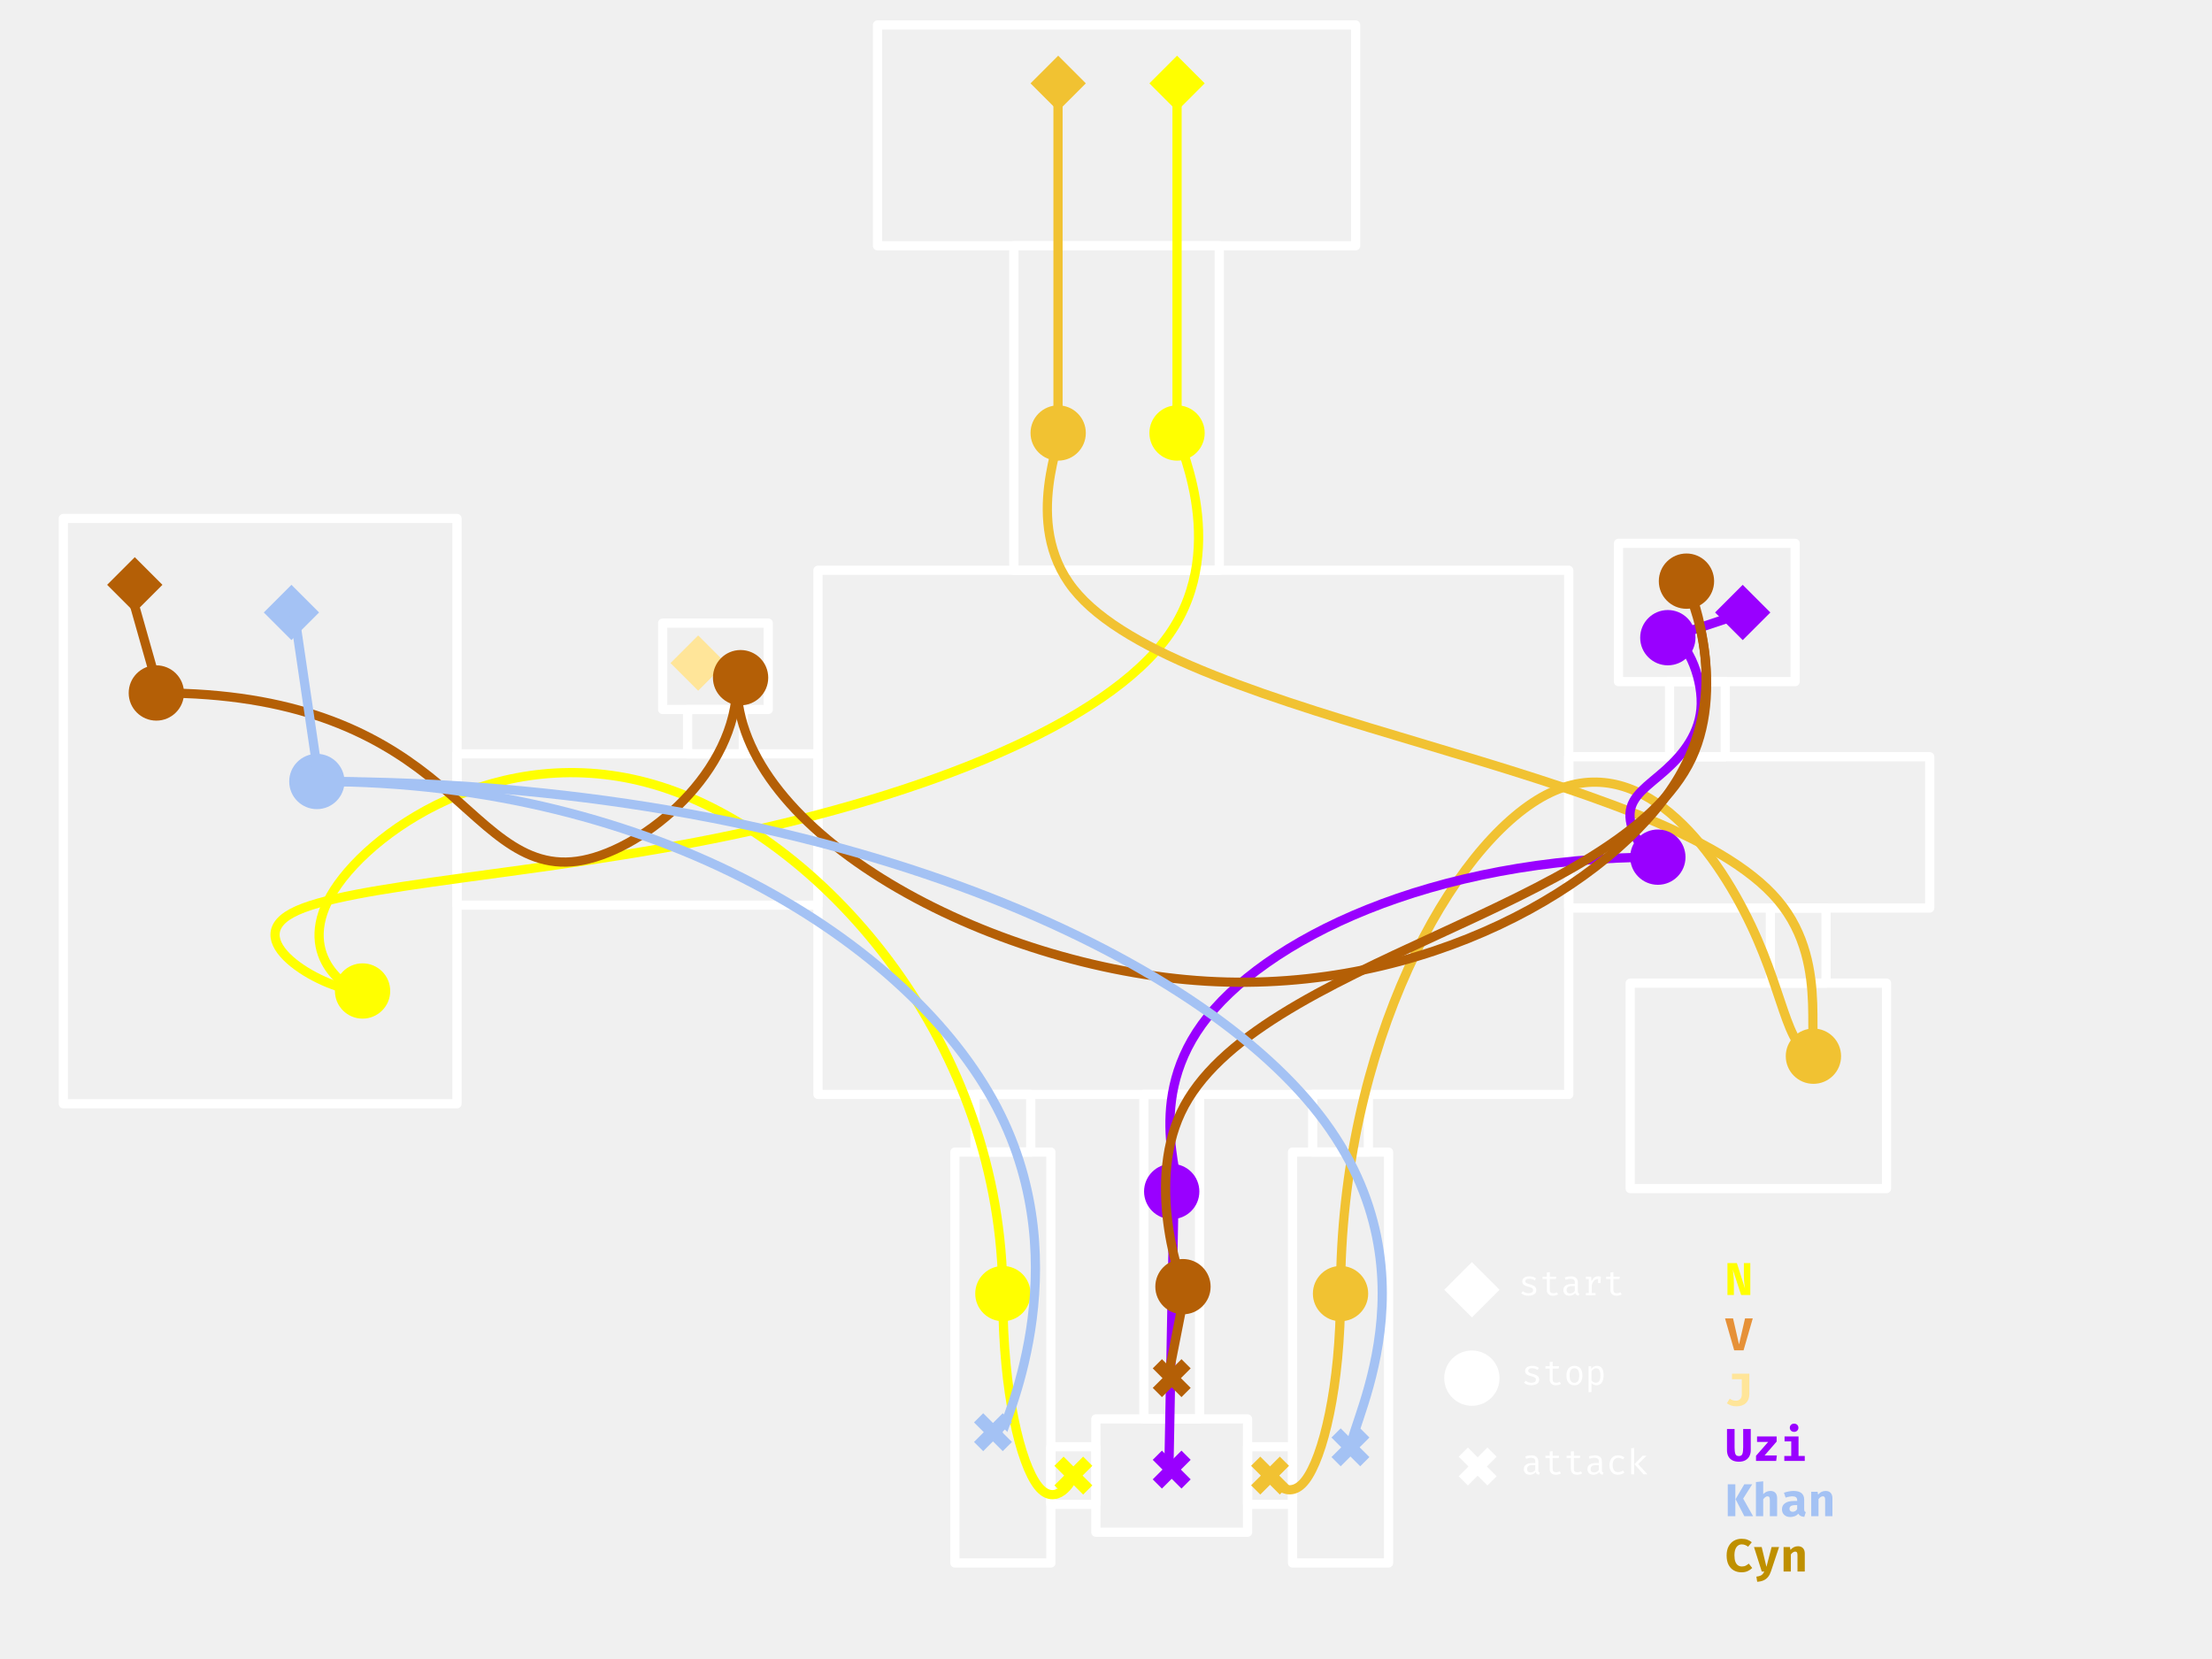
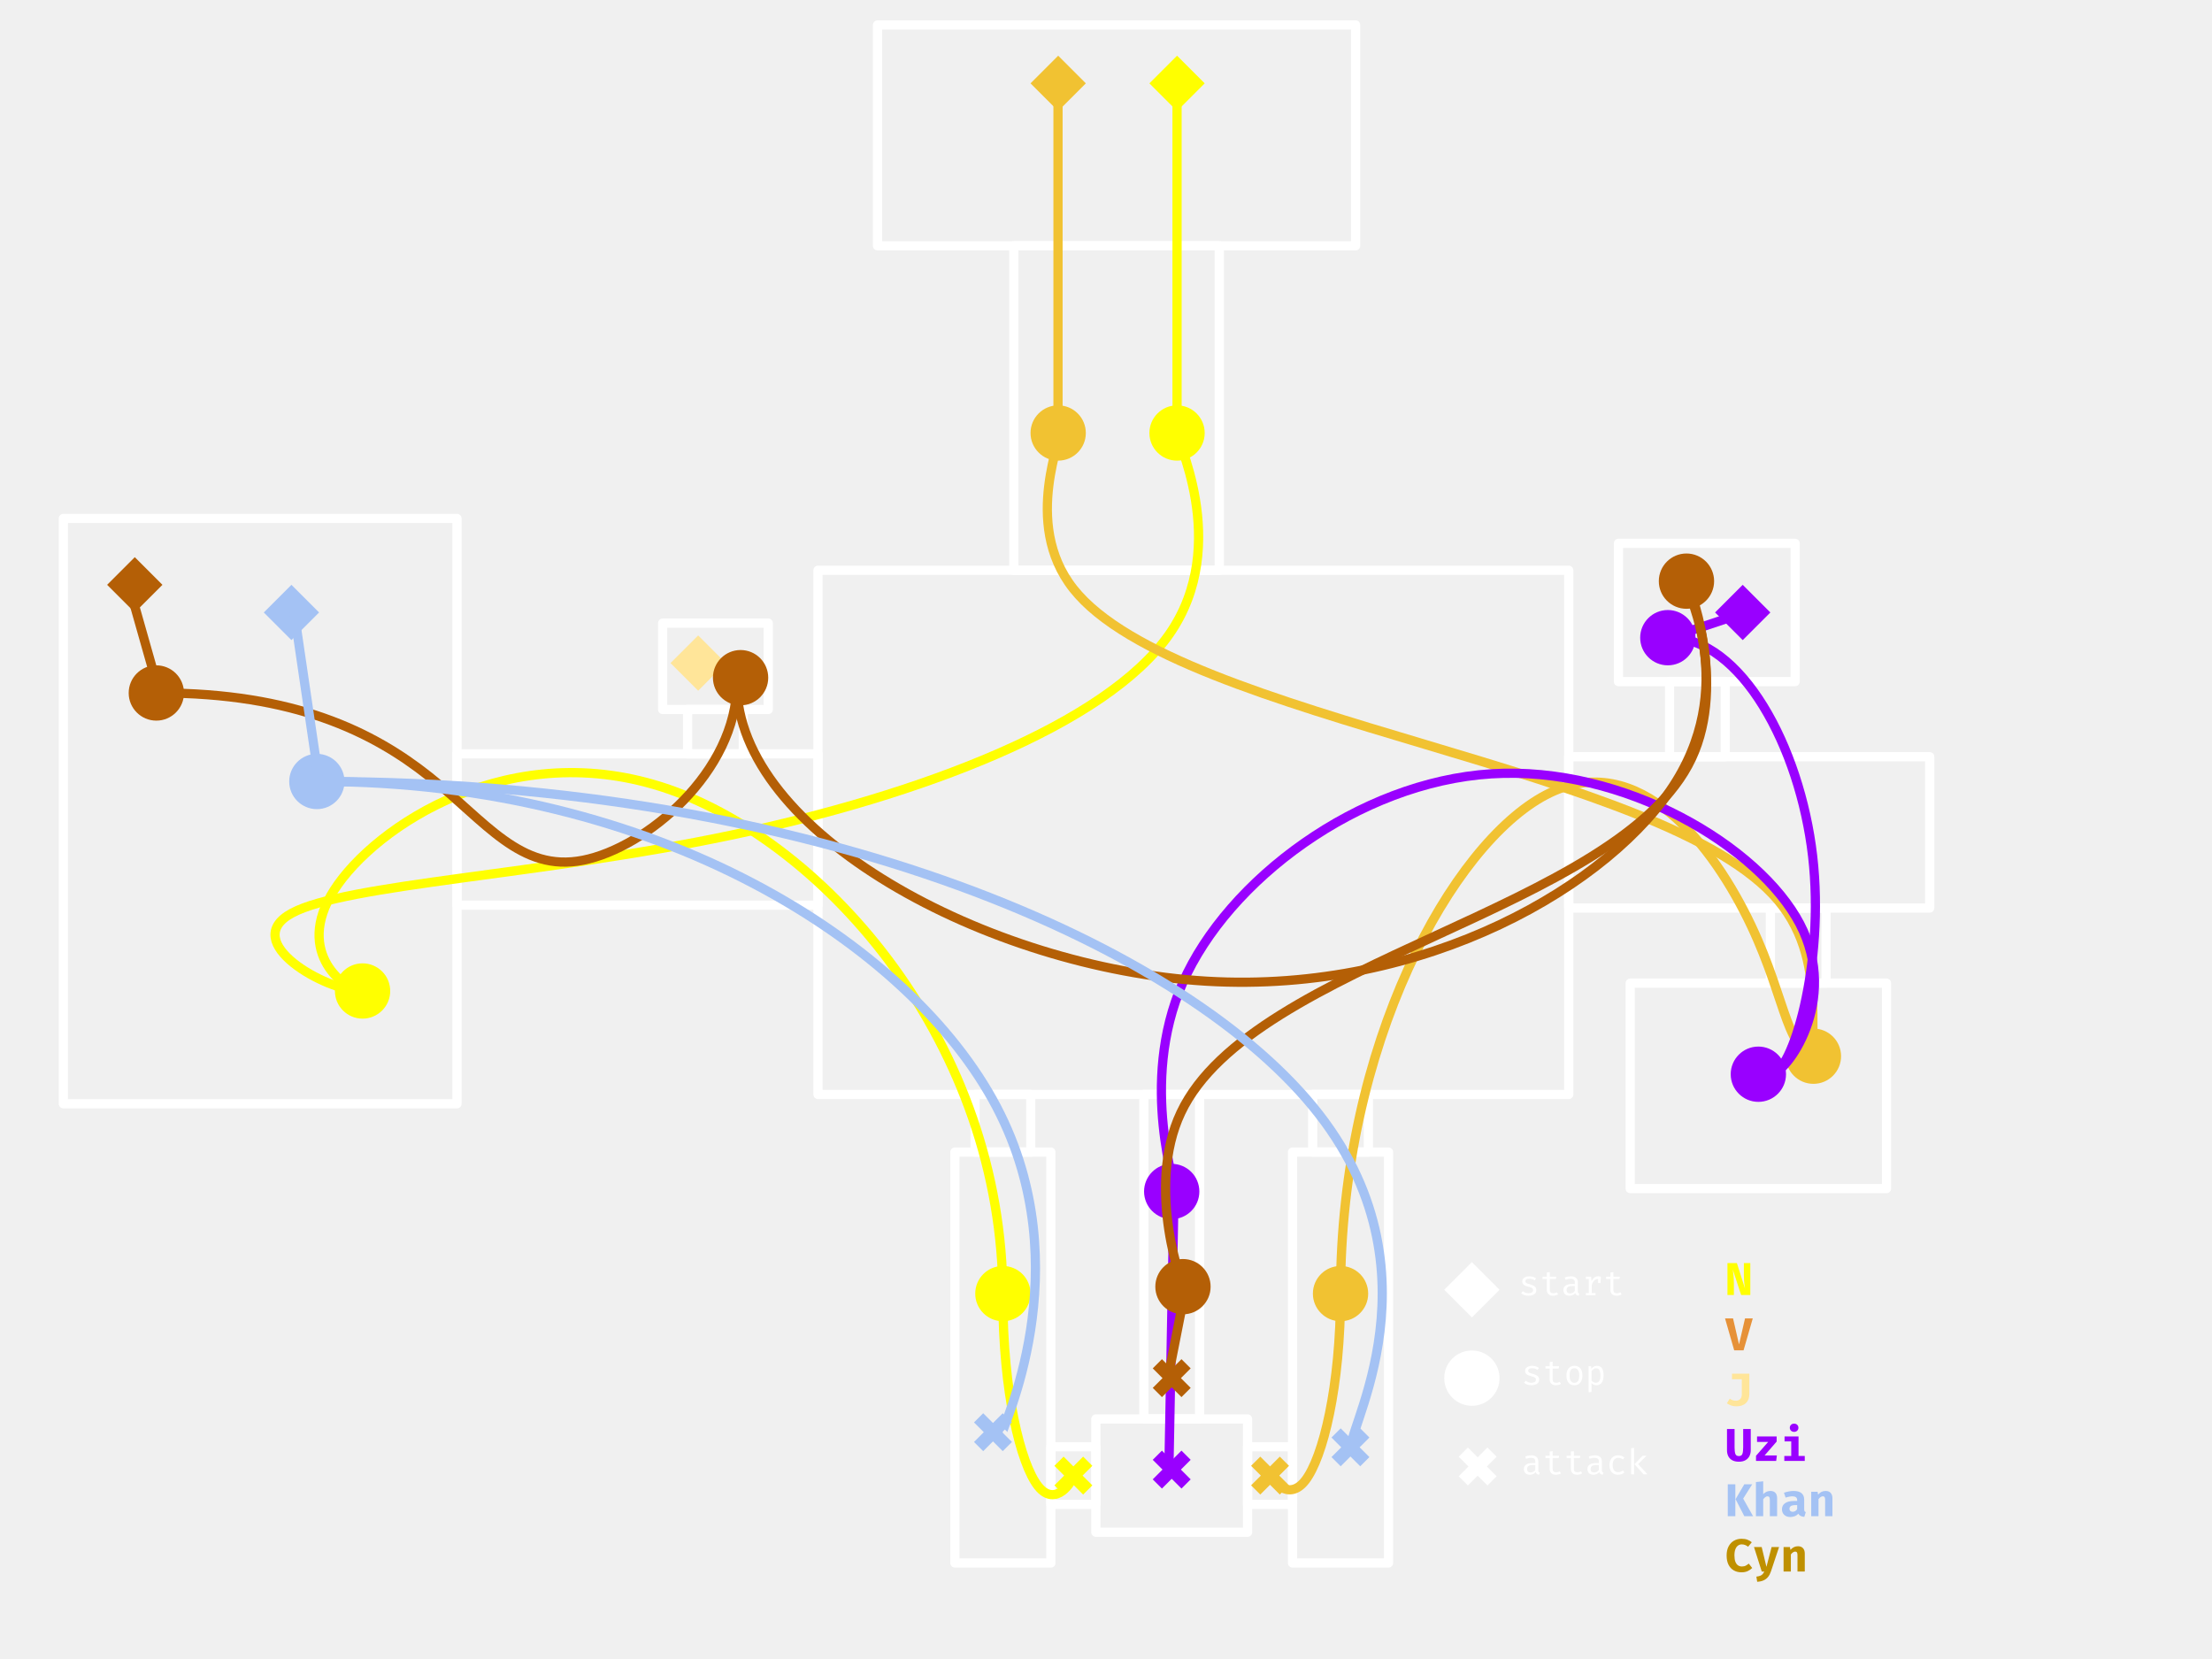
<svg xmlns="http://www.w3.org/2000/svg" version="1.1" viewBox="0.0 0.0 1920.0 1440.0" fill="none" stroke="none" stroke-linecap="square" stroke-miterlimit="10">
  <clipPath id="p.0">
    <path d="m0 0l1920.0 0l0 1440.0l-1920.0 0l0 -1440.0z" clip-rule="nonzero" />
  </clipPath>
  <g clip-path="url(#p.0)">
    <path fill="#000000" fill-opacity="0.0" d="m0 0l1920.0 0l0 1440.0l-1920.0 0z" fill-rule="evenodd" />
    <path fill="#000000" fill-opacity="0.0" d="m761.669 21.664l414.992 0l0 191.685l-414.992 0z" fill-rule="evenodd" />
    <path stroke="#ffffff" stroke-width="8.0" stroke-linejoin="round" stroke-linecap="butt" d="m761.669 21.664l414.992 0l0 191.685l-414.992 0z" fill-rule="evenodd" />
    <path fill="#000000" fill-opacity="0.0" d="m880.0 213.349l178.331 0l0 281.638l-178.331 0z" fill-rule="evenodd" />
    <path stroke="#ffffff" stroke-width="8.0" stroke-linejoin="round" stroke-linecap="butt" d="m880.0 213.349l178.331 0l0 281.638l-178.331 0z" fill-rule="evenodd" />
    <path fill="#000000" fill-opacity="0.0" d="m710.0 494.987l651.654 0l0 454.992l-651.654 0z" fill-rule="evenodd" />
    <path stroke="#ffffff" stroke-width="8.0" stroke-linejoin="round" stroke-linecap="butt" d="m710.0 494.987l651.654 0l0 454.992l-651.654 0z" fill-rule="evenodd" />
    <path fill="#000000" fill-opacity="0.0" d="m1361.654 656.814l313.323 0l0 131.339l-313.323 0z" fill-rule="evenodd" />
    <path stroke="#ffffff" stroke-width="8.0" stroke-linejoin="round" stroke-linecap="butt" d="m1361.654 656.814l313.323 0l0 131.339l-313.323 0z" fill-rule="evenodd" />
    <path fill="#000000" fill-opacity="0.0" d="m1536.667 788.152l48.315 0l0 65.197l-48.315 0z" fill-rule="evenodd" />
    <path stroke="#ffffff" stroke-width="8.0" stroke-linejoin="round" stroke-linecap="butt" d="m1536.667 788.152l48.315 0l0 65.197l-48.315 0z" fill-rule="evenodd" />
    <path fill="#000000" fill-opacity="0.0" d="m1415.0 853.349l222.488 0l0 178.331l-222.488 0z" fill-rule="evenodd" />
    <path stroke="#ffffff" stroke-width="8.0" stroke-linejoin="round" stroke-linecap="butt" d="m1415.0 853.349l222.488 0l0 178.331l-222.488 0z" fill-rule="evenodd" />
    <path fill="#000000" fill-opacity="0.0" d="m1449.171 591.617l48.315 0l0 65.197l-48.315 0z" fill-rule="evenodd" />
    <path stroke="#ffffff" stroke-width="8.0" stroke-linejoin="round" stroke-linecap="butt" d="m1449.171 591.617l48.315 0l0 65.197l-48.315 0z" fill-rule="evenodd" />
    <path fill="#000000" fill-opacity="0.0" d="m1404.832 471.617l153.323 0l0 120l-153.323 0z" fill-rule="evenodd" />
    <path stroke="#ffffff" stroke-width="8.0" stroke-linejoin="round" stroke-linecap="butt" d="m1404.832 471.617l153.323 0l0 120l-153.323 0z" fill-rule="evenodd" />
    <path fill="#000000" fill-opacity="0.0" d="m396.677 654.331l313.323 0l0 131.339l-313.323 0z" fill-rule="evenodd" />
    <path stroke="#ffffff" stroke-width="8.0" stroke-linejoin="round" stroke-linecap="butt" d="m396.677 654.331l313.323 0l0 131.339l-313.323 0z" fill-rule="evenodd" />
    <path fill="#000000" fill-opacity="0.0" d="m596.837 615.842l48.315 0l0 38.488l-48.315 0z" fill-rule="evenodd" />
    <path stroke="#ffffff" stroke-width="8.0" stroke-linejoin="round" stroke-linecap="butt" d="m596.837 615.842l48.315 0l0 38.488l-48.315 0z" fill-rule="evenodd" />
    <path fill="#000000" fill-opacity="0.0" d="m575.168 540.85l91.654 0l0 74.992l-91.654 0z" fill-rule="evenodd" />
    <path stroke="#ffffff" stroke-width="8.0" stroke-linejoin="round" stroke-linecap="butt" d="m575.168 540.85l91.654 0l0 74.992l-91.654 0z" fill-rule="evenodd" />
    <path fill="#000000" fill-opacity="0.0" d="m55.0 450.0l341.669 0l0 508.063l-341.669 0z" fill-rule="evenodd" />
    <path stroke="#ffffff" stroke-width="8.0" stroke-linejoin="round" stroke-linecap="butt" d="m55.0 450.0l341.669 0l0 508.063l-341.669 0z" fill-rule="evenodd" />
    <path fill="#000000" fill-opacity="0.0" d="m828.84 999.995l83.307 0l0 356.661l-83.307 0z" fill-rule="evenodd" />
    <path stroke="#ffffff" stroke-width="8.0" stroke-linejoin="round" stroke-linecap="butt" d="m828.84 999.995l83.307 0l0 356.661l-83.307 0z" fill-rule="evenodd" />
    <path fill="#000000" fill-opacity="0.0" d="m846.336 949.979l48.315 0l0 50.016l-48.315 0z" fill-rule="evenodd" />
    <path stroke="#ffffff" stroke-width="8.0" stroke-linejoin="round" stroke-linecap="butt" d="m846.336 949.979l48.315 0l0 50.016l-48.315 0z" fill-rule="evenodd" />
    <path fill="#000000" fill-opacity="0.0" d="m1121.921 999.995l83.307 0l0 356.661l-83.307 0z" fill-rule="evenodd" />
    <path stroke="#ffffff" stroke-width="8.0" stroke-linejoin="round" stroke-linecap="butt" d="m1121.921 999.995l83.307 0l0 356.661l-83.307 0z" fill-rule="evenodd" />
    <path fill="#000000" fill-opacity="0.0" d="m1139.416 949.979l48.315 0l0 50.016l-48.315 0z" fill-rule="evenodd" />
    <path stroke="#ffffff" stroke-width="8.0" stroke-linejoin="round" stroke-linecap="butt" d="m1139.416 949.979l48.315 0l0 50.016l-48.315 0z" fill-rule="evenodd" />
    <path fill="#000000" fill-opacity="0.0" d="m951.207 1231.617l131.654 0l0 98.362l-131.654 0z" fill-rule="evenodd" />
    <path stroke="#ffffff" stroke-width="8.0" stroke-linejoin="round" stroke-linecap="butt" d="m951.207 1231.617l131.654 0l0 98.362l-131.654 0z" fill-rule="evenodd" />
    <path fill="#000000" fill-opacity="0.0" d="m912.147 1255.79l39.055 0l0 50.016l-39.055 0z" fill-rule="evenodd" />
    <path stroke="#ffffff" stroke-width="8.0" stroke-linejoin="round" stroke-linecap="butt" d="m912.147 1255.79l39.055 0l0 50.016l-39.055 0z" fill-rule="evenodd" />
    <path fill="#000000" fill-opacity="0.0" d="m1082.866 1255.79l39.055 0l0 50.016l-39.055 0z" fill-rule="evenodd" />
    <path stroke="#ffffff" stroke-width="8.0" stroke-linejoin="round" stroke-linecap="butt" d="m1082.866 1255.79l39.055 0l0 50.016l-39.055 0z" fill-rule="evenodd" />
    <path fill="#000000" fill-opacity="0.0" d="m992.877 949.979l48.315 0l0 281.638l-48.315 0z" fill-rule="evenodd" />
    <path stroke="#ffffff" stroke-width="8.0" stroke-linejoin="round" stroke-linecap="butt" d="m992.877 949.979l48.315 0l0 281.638l-48.315 0z" fill-rule="evenodd" />
    <path fill="#ffff00" d="m997.667 72.344l24.0 -24.0l24 24.0l-24 24.0z" fill-rule="evenodd" />
    <path fill="#ffff00" d="m997.667 375.835c0 -13.255 10.745 -24.0 24.0 -24.0c6.365 0 12.47 2.529 16.971 7.029c4.501 4.501 7.029 10.605 7.029 16.971c0 13.255 -10.745 24.0 -24 24.0c-13.255 0 -24.0 -10.745 -24.0 -24.0z" fill-rule="evenodd" />
    <path fill="#ffff00" d="m290.701 860.168c0 -13.255 10.745 -24.0 24.0 -24.0c6.365 0 12.47 2.529 16.971 7.029c4.501 4.501 7.029 10.605 7.029 16.971c0 13.255 -10.745 24.0 -24.0 24.0c-13.255 0 -24.0 -10.745 -24.0 -24.0z" fill-rule="evenodd" />
    <path fill="#ffff00" d="m846.493 1122.835c0 -13.255 10.745 -24.0 24.0 -24.0c6.365 0 12.47 2.529 16.971 7.03c4.501 4.501 7.029 10.605 7.029 16.97c0 13.255 -10.745 24.0 -24.0 24.0c-13.255 0 -24.0 -10.745 -24.0 -24.0z" fill-rule="evenodd" />
    <path fill="#ffff00" d="m915.212 1272.318l7.983 -7.983l8.48 8.48l8.48 -8.48l7.983 7.983l-8.48 8.48l8.48 8.48l-7.983 7.983l-8.48 -8.48l-8.48 8.48l-7.983 -7.983l8.48 -8.48z" fill-rule="evenodd" />
    <path fill="#000000" fill-opacity="0.0" d="m1021.667 72.344l0 303.496" fill-rule="evenodd" />
    <path stroke="#ffff00" stroke-width="8.0" stroke-linejoin="round" stroke-linecap="butt" d="m1021.667 72.344l0 303.496" fill-rule="evenodd" />
    <path fill="#000000" fill-opacity="0.0" d="m1021.667 72.344l32.598 -32.598l0 16.299l50.709 0l0 32.598l-50.709 0l0 16.299z" fill-rule="evenodd" />
    <path fill="#000000" fill-opacity="0.0" d="m1021.667 375.835l-32.598 32.598l0 -16.299l-50.709 0l0 -32.598l50.709 0l0 -16.299z" fill-rule="evenodd" />
    <path fill="#000000" fill-opacity="0.0" d="m313.37 860.168l32.598 -32.598l0 16.299l50.709 0l0 32.598l-50.709 0l0 16.299z" fill-rule="evenodd" />
    <path fill="#000000" fill-opacity="0.0" d="m1021.667 375.835c-3.333 0 48.096 95.94 -6.665 174.583c-54.761 78.642 -215.713 139.987 -380.833 174.583c-165.121 34.596 -334.411 42.444 -380.833 67.591c-46.422 25.146 30.024 67.591 60.048 67.591" fill-rule="evenodd" />
    <path stroke="#ffff00" stroke-width="8.0" stroke-linejoin="round" stroke-linecap="butt" d="m1021.667 375.835c-3.333 0 48.096 95.94 -6.665 174.583c-54.761 78.642 -215.713 139.987 -380.833 174.583c-165.121 34.596 -334.411 42.444 -380.833 67.591c-46.422 25.146 30.024 67.591 60.048 67.591" fill-rule="evenodd" />
    <path fill="#000000" fill-opacity="0.0" d="m870.493 1125.916l32.598 32.598l-16.299 0l0 50.709l-32.598 0l0 -50.709l-16.299 0z" fill-rule="evenodd" />
    <path fill="#000000" fill-opacity="0.0" d="m313.37 860.168c-11.686 0 -58.956 -32.014 -23.372 -87.584c35.584 -55.57 154.022 -134.697 290.253 -87.584c136.23 47.113 290.253 220.466 290.253 440.931" fill-rule="evenodd" />
    <path stroke="#ffff00" stroke-width="8.0" stroke-linejoin="round" stroke-linecap="butt" d="m313.37 860.168c-11.686 0 -58.956 -32.014 -23.372 -87.584c35.584 -55.57 154.022 -134.697 290.253 -87.584c136.23 47.113 290.253 220.466 290.253 440.931" fill-rule="evenodd" />
    <path fill="#000000" fill-opacity="0.0" d="m931.675 1280.249l32.598 32.598l-16.299 0l0 50.709l-32.598 0l0 -50.709l-16.299 0z" fill-rule="evenodd" />
    <path fill="#000000" fill-opacity="0.0" d="m870.493 1125.916c0 82.042 15.299 144.793 30.598 164.084c15.299 19.291 30.598 -4.877 30.598 -9.754" fill-rule="evenodd" />
    <path stroke="#ffff00" stroke-width="8.0" stroke-linejoin="round" stroke-linecap="butt" d="m870.493 1125.916c0 82.042 15.299 144.793 30.598 164.084c15.299 19.291 30.598 -4.877 30.598 -9.754" fill-rule="evenodd" />
    <path fill="#f1c232" d="m894.493 72.344l24.0 -24.0l24.0 24.0l-24.0 24.0z" fill-rule="evenodd" />
    <path fill="#f1c232" d="m894.493 375.835c0 -13.255 10.745 -24.0 24.0 -24.0c6.365 0 12.47 2.529 16.971 7.029c4.501 4.501 7.029 10.605 7.029 16.971c0 13.255 -10.745 24.0 -24.0 24.0c-13.255 0 -24.0 -10.745 -24.0 -24.0z" fill-rule="evenodd" />
    <path fill="#f1c232" d="m1550.034 916.766c0 -13.255 10.745 -24.0 24.0 -24.0c6.365 0 12.47 2.529 16.97 7.029c4.501 4.501 7.03 10.605 7.03 16.971c0 13.255 -10.745 24.0 -24.0 24.0c-13.255 0 -24.0 -10.745 -24.0 -24.0z" fill-rule="evenodd" />
    <path fill="#f1c232" d="m1139.575 1122.835c0 -13.255 10.745 -24.0 24.0 -24.0c6.365 0 12.47 2.529 16.971 7.03c4.501 4.501 7.029 10.605 7.029 16.97c0 13.255 -10.745 24.0 -24.0 24.0c-13.255 0 -24.0 -10.745 -24.0 -24.0z" fill-rule="evenodd" />
    <path fill="#f1c232" d="m1085.931 1272.318l7.983 -7.983l8.48 8.48l8.48 -8.48l7.983 7.983l-8.48 8.48l8.48 8.48l-7.983 7.983l-8.48 -8.48l-8.48 8.48l-7.983 -7.983l8.48 -8.48z" fill-rule="evenodd" />
    <path fill="#000000" fill-opacity="0.0" d="m918.346 72.344l32.598 -32.598l0 16.299l50.709 0l0 32.598l-50.709 0l0 16.299z" fill-rule="evenodd" />
    <path fill="#000000" fill-opacity="0.0" d="m918.346 375.835l32.598 -32.598l0 16.299l50.709 0l0 32.598l-50.709 0l0 16.299z" fill-rule="evenodd" />
    <path fill="#000000" fill-opacity="0.0" d="m918.346 72.344l0 303.496" fill-rule="evenodd" />
    <path stroke="#f1c232" stroke-width="8.0" stroke-linejoin="round" stroke-linecap="butt" d="m918.346 72.344l0 303.496" fill-rule="evenodd" />
    <path fill="#000000" fill-opacity="0.0" d="m1580.793 916.766l-32.598 32.598l0 -16.299l-50.709 0l0 -32.598l50.709 0l0 -16.299z" fill-rule="evenodd" />
    <path fill="#000000" fill-opacity="0.0" d="m918.346 375.835c6.661 0 -32.487 77.276 13.322 135.234c45.809 57.957 176.576 96.595 305.833 135.234c129.257 38.639 257.005 77.279 305.833 135.239c48.828 57.96 18.734 135.239 37.469 135.239" fill-rule="evenodd" />
    <path stroke="#f1c232" stroke-width="8.0" stroke-linejoin="round" stroke-linecap="butt" d="m918.346 375.835c6.661 0 -32.487 77.276 13.322 135.234c45.809 57.957 176.576 96.595 305.833 135.234c129.257 38.639 257.005 77.279 305.833 135.239c48.828 57.96 18.734 135.239 37.469 135.239" fill-rule="evenodd" />
    <path fill="#000000" fill-opacity="0.0" d="m1580.793 916.766c-30.397 0 -28.926 -46.059 -60.794 -113.384c-31.868 -67.325 -97.076 -155.916 -178.217 -113.384c-81.141 42.532 -178.217 216.187 -178.217 432.374" fill-rule="evenodd" />
    <path stroke="#f1c232" stroke-width="8.0" stroke-linejoin="round" stroke-linecap="butt" d="m1580.793 916.766c-30.397 0 -28.926 -46.059 -60.794 -113.384c-31.868 -67.325 -97.076 -155.916 -178.217 -113.384c-81.141 42.532 -178.217 216.187 -178.217 432.374" fill-rule="evenodd" />
    <path fill="#000000" fill-opacity="0.0" d="m1163.575 1122.382l32.598 32.599l-16.299 0l0 50.709l-32.598 0l0 -50.709l-16.299 0z" fill-rule="evenodd" />
    <path fill="#000000" fill-opacity="0.0" d="m1102.394 1280.249l32.598 32.598l-16.299 0l0 50.709l-32.598 0l0 -50.709l-16.299 0z" fill-rule="evenodd" />
    <path fill="#000000" fill-opacity="0.0" d="m1102.394 1280.249c0 2.375 15.299 24.482 30.598 4.75c15.299 -19.732 30.599 -81.304 30.599 -162.608" fill-rule="evenodd" />
    <path stroke="#f1c232" stroke-width="8.0" stroke-linejoin="round" stroke-linecap="butt" d="m1102.394 1280.249c0 2.375 15.299 24.482 30.598 4.75c15.299 -19.732 30.599 -81.304 30.599 -162.608" fill-rule="evenodd" />
    <path fill="#9900ff" d="m1488.667 531.617l24.0 -24l24.0 24l-24.0 24.0z" fill-rule="evenodd" />
    <path fill="#9900ff" d="m1423.667 553.501c0 -13.255 10.745 -24.0 24.0 -24.0c6.365 0 12.47 2.529 16.971 7.029c4.501 4.501 7.029 10.605 7.029 16.971c0 13.255 -10.745 24.0 -24.0 24.0c-13.255 0 -24.0 -10.745 -24.0 -24.0z" fill-rule="evenodd" />
-     <path fill="#9900ff" d="m1415.0 744.0c0 -13.255 10.745 -24.0 24.0 -24.0c6.365 0 12.47 2.529 16.971 7.029c4.501 4.501 7.029 10.605 7.029 16.971c0 13.255 -10.745 24.0 -24.0 24.0c-13.255 0 -24.0 -10.745 -24.0 -24.0z" fill-rule="evenodd" />
+     <path fill="#9900ff" d="m1502.244 932.409c0 -13.255 10.745 -24.0 24.0 -24.0c6.365 0 12.47 2.529 16.97 7.029c4.501 4.501 7.03 10.605 7.03 16.971c0 13.255 -10.745 24.0 -24.0 24.0c-13.255 0 -24.0 -10.745 -24.0 -24.0z" fill-rule="evenodd" />
    <path fill="#9900ff" d="m993.034 1034.198c0 -13.255 10.745 -24 24.0 -24c6.365 0 12.47 2.529 16.971 7.029c4.501 4.501 7.03 10.605 7.03 16.971c0 13.255 -10.745 24.0 -24 24.0c-13.255 0 -24.0 -10.745 -24.0 -24.0z" fill-rule="evenodd" />
    <path fill="#9900ff" d="m1000.571 1267.116l7.983 -7.983l8.48 8.48l8.48 -8.48l7.983 7.983l-8.48 8.48l8.48 8.48l-7.983 7.983l-8.48 -8.48l-8.48 8.48l-7.983 -7.983l8.48 -8.48z" fill-rule="evenodd" />
    <path fill="#000000" fill-opacity="0.0" d="m1514.727 531.615l32.598 -32.598l0 16.299l50.709 0l0 32.598l-50.709 0l0 16.299z" fill-rule="evenodd" />
    <path fill="#000000" fill-opacity="0.0" d="m1449.171 553.5l-32.599 32.598l0 -16.299l-50.709 0l0 -32.598l50.709 0l0 -16.299z" fill-rule="evenodd" />
-     <path fill="#000000" fill-opacity="0.0" d="m1439.84 743.999l32.599 -32.598l0 16.299l50.709 0l0 32.598l-50.709 0l0 16.299z" fill-rule="evenodd" />
+     <path fill="#000000" fill-opacity="0.0" d="m1537.321 932.408l-32.598 32.598l0 -16.299l-50.709 0l0 -32.598l50.709 0l0 -16.299z" fill-rule="evenodd" />
    <path fill="#000000" fill-opacity="0.0" d="m1019.087 1034.198l32.598 -32.598l0 16.299l50.709 0l0 32.598l-50.709 0l0 16.299z" fill-rule="evenodd" />
    <path fill="#000000" fill-opacity="0.0" d="m1014.57 1275.594l32.598 -32.598l0 16.299l50.709 0l0 32.598l-50.709 0l0 16.299z" fill-rule="evenodd" />
    <path fill="#000000" fill-opacity="0.0" d="m1514.727 531.615l-65.543 21.89" fill-rule="evenodd" />
    <path stroke="#9900ff" stroke-width="8.0" stroke-linejoin="round" stroke-linecap="butt" d="m1514.727 531.615l-65.543 21.89" fill-rule="evenodd" />
-     <path fill="#000000" fill-opacity="0.0" d="m1449.171 553.5c13.748 0 28.006 32.11 27.496 57.417c-0.51 25.307 -15.79 43.811 -30.913 57.417c-15.124 13.606 -30.092 22.315 -30.913 37.827c-0.822 15.512 12.504 37.827 25.008 37.827" fill-rule="evenodd" />
-     <path stroke="#9900ff" stroke-width="8.0" stroke-linejoin="round" stroke-linecap="butt" d="m1449.171 553.5c13.748 0 28.006 32.11 27.496 57.417c-0.51 25.307 -15.79 43.811 -30.913 57.417c-15.124 13.606 -30.092 22.315 -30.913 37.827c-0.822 15.512 12.504 37.827 25.008 37.827" fill-rule="evenodd" />
-     <path fill="#000000" fill-opacity="0.0" d="m1439.84 743.999c-198.254 0 -343.913 72.551 -396.508 145.102c-52.594 72.551 -12.124 145.102 -24.248 145.102" fill-rule="evenodd" />
-     <path stroke="#9900ff" stroke-width="8.0" stroke-linejoin="round" stroke-linecap="butt" d="m1439.84 743.999c-198.254 0 -343.913 72.551 -396.508 145.102c-52.594 72.551 -12.124 145.102 -24.248 145.102" fill-rule="evenodd" />
+     <path fill="#000000" fill-opacity="0.0" d="m1449.171 553.5c62.081 0 113.143 94.724 124.163 189.449c11.02 94.724 -18.003 189.449 -36.005 189.449" fill-rule="evenodd" />
+     <path stroke="#9900ff" stroke-width="8.0" stroke-linejoin="round" stroke-linecap="butt" d="m1449.171 553.5c62.081 0 113.143 94.724 124.163 189.449c11.02 94.724 -18.003 189.449 -36.005 189.449" fill-rule="evenodd" />
+     <path fill="#000000" fill-opacity="0.0" d="m1537.321 932.408c12.5 0 59.98 -63.368 25 -130.371c-34.981 -67.003 -152.422 -137.642 -267.827 -130.371c-115.405 7.271 -228.774 92.452 -267.827 181.268c-39.053 88.816 -3.791 181.268 -7.582 181.268" fill-rule="evenodd" />
+     <path stroke="#9900ff" stroke-width="8.0" stroke-linejoin="round" stroke-linecap="butt" d="m1537.321 932.408c12.5 0 59.98 -63.368 25 -130.371c-34.981 -67.003 -152.422 -137.642 -267.827 -130.371c-115.405 7.271 -228.774 92.452 -267.827 181.268c-39.053 88.816 -3.791 181.268 -7.582 181.268" fill-rule="evenodd" />
    <path fill="#000000" fill-opacity="0.0" d="m1019.087 1034.198l-4.504 241.386" fill-rule="evenodd" />
    <path stroke="#9900ff" stroke-width="8.0" stroke-linejoin="round" stroke-linecap="butt" d="m1019.087 1034.198l-4.504 241.386" fill-rule="evenodd" />
    <path fill="#ffe599" d="m581.995 575.543l24.0 -24.0l24.0 24.0l-24.0 24.0z" fill-rule="evenodd" />
    <path fill="#b45f06" d="m92.995 507.617l24.0 -24.0l24.0 24.0l-24.0 24z" fill-rule="evenodd" />
    <path fill="#a4c2f4" d="m228.961 531.617l24.0 -24l24.0 24l-24.0 24.0z" fill-rule="evenodd" />
    <path fill="#b45f06" d="m111.701 601.501c0 -13.255 10.745 -24.0 24.0 -24.0c6.365 0 12.47 2.529 16.971 7.029c4.501 4.501 7.029 10.605 7.029 16.971c0 13.255 -10.745 24.0 -24.0 24.0c-13.255 0 -24.0 -10.745 -24.0 -24.0z" fill-rule="evenodd" />
    <path fill="#a4c2f4" d="m251.034 678.331c0 -13.255 10.745 -24.0 24.0 -24.0c6.365 0 12.47 2.529 16.971 7.029c4.501 4.501 7.029 10.605 7.029 16.971c0 13.255 -10.745 24.0 -24.0 24.0c-13.255 0 -24.0 -10.745 -24.0 -24.0z" fill-rule="evenodd" />
    <path fill="#b45f06" d="m618.822 588.215c0 -13.255 10.745 -24.0 24.0 -24.0c6.365 0 12.47 2.529 16.971 7.029c4.501 4.501 7.029 10.605 7.029 16.971c0 13.255 -10.745 24.0 -24.0 24.0c-13.255 0 -24.0 -10.745 -24.0 -24.0z" fill-rule="evenodd" />
    <path fill="#a4c2f4" d="m845.432 1234.651l7.983 -7.983l8.48 8.48l8.48 -8.48l7.983 7.983l-8.48 8.48l8.48 8.48l-7.983 7.983l-8.48 -8.48l-8.48 8.48l-7.983 -7.983l8.48 -8.48z" fill-rule="evenodd" />
    <path fill="#a4c2f4" d="m1155.71 1247.769l7.983 -7.983l8.48 8.48l8.48 -8.48l7.983 7.983l-8.48 8.48l8.48 8.48l-7.983 7.983l-8.48 -8.48l-8.48 8.48l-7.983 -7.983l8.48 -8.48z" fill-rule="evenodd" />
    <path fill="#000000" fill-opacity="0.0" d="m255.394 531.617l32.598 -32.598l0 16.299l50.709 0l0 32.598l-50.709 0l0 16.299z" fill-rule="evenodd" />
    <path fill="#000000" fill-opacity="0.0" d="m276.961 678.331l-32.598 32.598l0 -16.299l-50.709 0l0 -32.598l50.709 0l0 -16.299z" fill-rule="evenodd" />
    <path fill="#000000" fill-opacity="0.0" d="m138.307 601.501l-32.598 32.598l0 -16.299l-50.709 0l0 -32.598l50.709 0l0 -16.299z" fill-rule="evenodd" />
    <path fill="#000000" fill-opacity="0.0" d="m111.701 507.617l-32.598 32.598l0 -16.299l-50.709 0l0 -32.598l50.709 0l0 -16.299z" fill-rule="evenodd" />
    <path fill="#b45f06" d="m1439.84 504.43c0 -13.255 10.745 -24.0 24.0 -24.0c6.365 0 12.47 2.529 16.971 7.029c4.501 4.501 7.029 10.605 7.029 16.971c0 13.255 -10.745 24 -24.0 24c-13.255 0 -24.0 -10.745 -24.0 -24z" fill-rule="evenodd" />
    <path fill="#b45f06" d="m1002.806 1116.814c0 -13.255 10.745 -24.0 24.0 -24.0c6.365 0 12.47 2.529 16.971 7.03c4.501 4.501 7.029 10.605 7.029 16.97c0 13.255 -10.745 24.0 -24.0 24.0c-13.255 0 -24.0 -10.745 -24.0 -24.0z" fill-rule="evenodd" />
    <path fill="#b45f06" d="m1000.579 1187.725l7.983 -7.983l8.48 8.48l8.48 -8.48l7.983 7.983l-8.48 8.48l8.48 8.48l-7.983 7.983l-8.48 -8.48l-8.48 8.48l-7.983 -7.983l8.48 -8.48z" fill-rule="evenodd" />
    <path fill="#000000" fill-opacity="0.0" d="m1028.85 1119.501l32.599 -32.599l0 16.299l50.709 0l0 32.598l-50.709 0l0 16.299z" fill-rule="evenodd" />
    <path fill="#000000" fill-opacity="0.0" d="m111.701 507.617l26.614 93.89" fill-rule="evenodd" />
    <path stroke="#b45f06" stroke-width="8.0" stroke-linejoin="round" stroke-linecap="butt" d="m111.701 507.617l26.614 93.89" fill-rule="evenodd" />
    <path fill="#000000" fill-opacity="0.0" d="m138.307 601.501c117.162 0 185.285 33.603 234.324 72.583c49.039 38.98 78.994 83.335 133.468 72.583c54.474 -10.753 133.468 -76.614 133.468 -153.228" fill-rule="evenodd" />
    <path stroke="#b45f06" stroke-width="8.0" stroke-linejoin="round" stroke-linecap="butt" d="m138.307 601.501c117.162 0 185.285 33.603 234.324 72.583c49.039 38.98 78.994 83.335 133.468 72.583c54.474 -10.753 133.468 -76.614 133.468 -153.228" fill-rule="evenodd" />
    <path fill="#000000" fill-opacity="0.0" d="m639.555 593.433l32.598 32.598l-16.299 0l0 50.709l-32.598 0l0 -50.709l-16.299 0z" fill-rule="evenodd" />
    <path fill="#000000" fill-opacity="0.0" d="m1463.0 504.43l-32.598 32.598l0 -16.299l-50.709 0l0 -32.598l50.709 0l0 -16.299z" fill-rule="evenodd" />
    <path fill="#000000" fill-opacity="0.0" d="m639.555 593.433c0 129.117 217.718 246.952 407.723 258.233c190.005 11.282 352.295 -83.99 407.723 -173.621c55.428 -89.631 3.994 -173.621 7.987 -173.621" fill-rule="evenodd" />
    <path stroke="#b45f06" stroke-width="8.0" stroke-linejoin="round" stroke-linecap="butt" d="m639.555 593.433c0 129.117 217.718 246.952 407.723 258.233c190.005 11.282 352.295 -83.99 407.723 -173.621c55.428 -89.631 3.994 -173.621 7.987 -173.621" fill-rule="evenodd" />
    <path fill="#000000" fill-opacity="0.0" d="m1463.0 504.43c2.666 0 36.249 87.868 5.331 153.769c-30.918 65.901 -126.338 109.834 -221.666 153.769c-95.328 43.935 -190.564 87.871 -221.666 153.775c-31.102 65.904 1.93 153.775 3.859 153.775" fill-rule="evenodd" />
    <path stroke="#b45f06" stroke-width="8.0" stroke-linejoin="round" stroke-linecap="butt" d="m1463.0 504.43c2.666 0 36.249 87.868 5.331 153.769c-30.918 65.901 -126.338 109.834 -221.666 153.769c-95.328 43.935 -190.564 87.871 -221.666 153.775c-31.102 65.904 1.93 153.775 3.859 153.775" fill-rule="evenodd" />
    <path fill="#000000" fill-opacity="0.0" d="m1014.583 1191.858l32.598 -32.598l0 16.299l50.709 0l0 32.598l-50.709 0l0 16.299z" fill-rule="evenodd" />
    <path fill="#000000" fill-opacity="0.0" d="m1028.85 1119.501l-14.268 72.346" fill-rule="evenodd" />
    <path stroke="#b45f06" stroke-width="8.0" stroke-linejoin="round" stroke-linecap="butt" d="m1028.85 1119.501l-14.268 72.346" fill-rule="evenodd" />
    <path fill="#000000" fill-opacity="0.0" d="m870.315 1243.131l-32.598 32.598l0 -16.299l-50.709 0l0 -32.598l50.709 0l0 -16.299z" fill-rule="evenodd" />
    <path fill="#000000" fill-opacity="0.0" d="m1174.646 1256.249l-32.598 32.598l0 -16.299l-50.709 0l0 -32.599l50.709 0l0 -16.299z" fill-rule="evenodd" />
    <path fill="#000000" fill-opacity="0.0" d="m870.315 1243.131c-2.658 0 68.853 -141.197 -5.316 -282.394c-74.169 -141.197 -294.019 -282.394 -588.038 -282.394" fill-rule="evenodd" />
    <path stroke="#a4c2f4" stroke-width="8.0" stroke-linejoin="round" stroke-linecap="butt" d="m870.315 1243.131c-2.658 0 68.853 -141.197 -5.316 -282.394c-74.169 -141.197 -294.019 -282.394 -588.038 -282.394" fill-rule="evenodd" />
    <path fill="#000000" fill-opacity="0.0" d="m1174.646 1256.249c-14.821 0 82.571 -144.48 -29.642 -288.961c-112.213 -144.48 -434.029 -288.961 -868.059 -288.961" fill-rule="evenodd" />
    <path stroke="#a4c2f4" stroke-width="8.0" stroke-linejoin="round" stroke-linecap="butt" d="m1174.646 1256.249c-14.821 0 82.571 -144.48 -29.642 -288.961c-112.213 -144.48 -434.029 -288.961 -868.059 -288.961" fill-rule="evenodd" />
    <path fill="#000000" fill-opacity="0.0" d="m255.394 531.617l21.575 146.709" fill-rule="evenodd" />
    <path stroke="#a4c2f4" stroke-width="8.0" stroke-linejoin="round" stroke-linecap="butt" d="m255.394 531.617l21.575 146.709" fill-rule="evenodd" />
    <path fill="#ffffff" d="m1253.585 1119.501l24.0 -24.0l24.0 24.0l-24.0 24.0z" fill-rule="evenodd" />
    <path fill="#000000" fill-opacity="0.0" d="m1309.123 1085.884l150.835 0l0 56.567l-150.835 0z" fill-rule="evenodd" />
    <path fill="#ffffff" d="m1326.686 1122.543q1.859 0 2.938 -0.688q1.078 -0.703 1.078 -1.875q0 -0.734 -0.266 -1.266q-0.266 -0.531 -1.094 -0.953q-0.828 -0.438 -2.547 -0.875q-1.672 -0.406 -2.906 -0.953q-1.234 -0.547 -1.922 -1.422q-0.672 -0.875 -0.672 -2.266q0 -1.359 0.766 -2.344q0.781 -1.0 2.156 -1.531q1.391 -0.531 3.203 -0.531q1.953 0 3.391 0.516q1.453 0.516 2.469 1.266l-1.125 1.75q-0.922 -0.625 -2.031 -1.031q-1.109 -0.406 -2.672 -0.406q-1.891 0 -2.688 0.594q-0.797 0.578 -0.797 1.516q0 0.703 0.391 1.172q0.391 0.469 1.312 0.844q0.938 0.375 2.578 0.828q1.578 0.406 2.75 1.0q1.188 0.578 1.844 1.531q0.656 0.938 0.656 2.453q0 1.703 -0.984 2.781q-0.984 1.062 -2.547 1.547q-1.547 0.484 -3.281 0.484q-2.188 0 -3.734 -0.641q-1.531 -0.641 -2.578 -1.547l1.469 -1.703q0.953 0.781 2.188 1.266q1.234 0.484 2.656 0.484zm25.722 0.969q-0.828 0.547 -2.016 0.859q-1.172 0.312 -2.297 0.312q-2.609 0 -4.031 -1.359q-1.406 -1.375 -1.406 -3.516l0 -9.625l-3.703 0l0 -2.0l3.703 0l0 -3.656l2.578 -0.312l0 3.969l5.578 0l-0.297 2.0l-5.281 0l0 9.594q0 1.344 0.703 2.047q0.719 0.703 2.375 0.703q0.906 0 1.672 -0.203q0.766 -0.219 1.438 -0.562l0.984 1.75zm17.144 -2.719q0 0.969 0.312 1.422q0.328 0.438 1.0 0.656l-0.625 1.812q-1.047 -0.141 -1.828 -0.672q-0.781 -0.531 -1.125 -1.609q-0.875 1.125 -2.188 1.703q-1.297 0.578 -2.875 0.578q-2.422 0 -3.828 -1.359q-1.391 -1.375 -1.391 -3.625q0 -2.5 1.953 -3.828q1.953 -1.344 5.625 -1.344l2.375 0l0 -1.344q0 -1.75 -1.016 -2.469q-1.016 -0.734 -2.828 -0.734q-0.797 0 -1.875 0.188q-1.078 0.188 -2.328 0.641l-0.672 -1.953q1.484 -0.547 2.781 -0.781q1.312 -0.234 2.484 -0.234q3.031 0 4.531 1.406q1.516 1.406 1.516 3.812l0 7.734zm-6.672 1.922q1.203 0 2.281 -0.609q1.094 -0.609 1.797 -1.672l0 -4.156l-2.328 0q-2.672 0 -3.766 0.922q-1.094 0.922 -1.094 2.469q0 1.5 0.766 2.281q0.781 0.766 2.344 0.766zm13.659 1.609l0 -1.984l2.516 0l0 -12.172l-2.516 0l0 -1.984l4.469 0l0.484 3.812q0.938 -1.984 2.266 -3.078q1.328 -1.094 3.531 -1.094q0.672 0 1.203 0.109q0.531 0.094 1.078 0.25l-0.75 2.297q-0.516 -0.141 -0.938 -0.203q-0.406 -0.078 -0.938 -0.078q-1.859 0 -3.188 1.328q-1.328 1.312 -2.125 3.984l0 6.828l3.281 0l0 1.984l-8.375 0zm10.547 -10.688l0 -3.5l0.266 -1.953l2.219 0l-0.375 5.453l-2.109 0zm20.503 9.875q-0.828 0.547 -2.016 0.859q-1.172 0.312 -2.297 0.312q-2.609 0 -4.031 -1.359q-1.406 -1.375 -1.406 -3.516l0 -9.625l-3.703 0l0 -2.0l3.703 0l0 -3.656l2.578 -0.312l0 3.969l5.578 0l-0.297 2.0l-5.281 0l0 9.594q0 1.344 0.703 2.047q0.719 0.703 2.375 0.703q0.906 0 1.672 -0.203q0.766 -0.219 1.438 -0.562l0.984 1.75z" fill-rule="nonzero" />
    <path fill="#ffffff" d="m1253.585 1196.205c0 -13.255 10.745 -24.0 24.0 -24.0c6.365 0 12.47 2.529 16.971 7.029c4.501 4.501 7.029 10.605 7.029 16.971c0 13.255 -10.745 24.0 -24.0 24.0c-13.255 0 -24.0 -10.745 -24.0 -24.0z" fill-rule="evenodd" />
    <path fill="#000000" fill-opacity="0.0" d="m1311.6 1163.575l150.835 0l0 56.567l-150.835 0z" fill-rule="evenodd" />
    <path fill="#ffffff" d="m1329.162 1200.234q1.859 0 2.938 -0.688q1.078 -0.703 1.078 -1.875q0 -0.734 -0.266 -1.266q-0.266 -0.531 -1.094 -0.953q-0.828 -0.438 -2.547 -0.875q-1.672 -0.406 -2.906 -0.953q-1.234 -0.547 -1.922 -1.422q-0.672 -0.875 -0.672 -2.266q0 -1.359 0.766 -2.344q0.781 -1.0 2.156 -1.531q1.391 -0.531 3.203 -0.531q1.953 0 3.391 0.516q1.453 0.516 2.469 1.266l-1.125 1.75q-0.922 -0.625 -2.031 -1.031q-1.109 -0.406 -2.672 -0.406q-1.891 0 -2.688 0.594q-0.797 0.578 -0.797 1.516q0 0.703 0.391 1.172q0.391 0.469 1.312 0.844q0.938 0.375 2.578 0.828q1.578 0.406 2.75 1.0q1.188 0.578 1.844 1.531q0.656 0.938 0.656 2.453q0 1.703 -0.984 2.781q-0.984 1.062 -2.547 1.547q-1.547 0.484 -3.281 0.484q-2.188 0 -3.734 -0.641q-1.531 -0.641 -2.578 -1.547l1.469 -1.703q0.953 0.781 2.188 1.266q1.234 0.484 2.656 0.484zm25.722 0.969q-0.828 0.547 -2.016 0.859q-1.172 0.312 -2.297 0.312q-2.609 0 -4.031 -1.359q-1.406 -1.375 -1.406 -3.516l0 -9.625l-3.703 0l0 -2.0l3.703 0l0 -3.656l2.578 -0.312l0 3.969l5.578 0l-0.297 2.0l-5.281 0l0 9.594q0 1.344 0.703 2.047q0.719 0.703 2.375 0.703q0.906 0 1.672 -0.203q0.766 -0.219 1.438 -0.562l0.984 1.75zm11.738 -15.672q2.281 0 3.812 1.047q1.547 1.031 2.312 2.922q0.781 1.875 0.781 4.438q0 2.469 -0.797 4.375q-0.797 1.891 -2.344 2.984q-1.531 1.078 -3.797 1.078q-2.281 0 -3.828 -1.047q-1.547 -1.047 -2.344 -2.938q-0.781 -1.891 -0.781 -4.422q0 -2.5 0.797 -4.391q0.797 -1.906 2.344 -2.969q1.562 -1.078 3.844 -1.078zm0 2.109q-2.094 0 -3.156 1.547q-1.062 1.531 -1.062 4.781q0 3.188 1.047 4.734q1.047 1.547 3.141 1.547q2.078 0 3.125 -1.547q1.047 -1.547 1.047 -4.766q0 -3.219 -1.047 -4.75q-1.031 -1.547 -3.094 -1.547zm19.456 -2.109q2.156 0 3.422 1.047q1.281 1.047 1.844 2.938q0.578 1.891 0.578 4.422q0 2.438 -0.688 4.344q-0.672 1.906 -2.062 3.0q-1.375 1.094 -3.469 1.094q-2.656 0 -4.266 -1.875l0 7.688l-2.578 0.328l0 -22.641l2.188 0l0.219 2.25q0.891 -1.234 2.125 -1.906q1.234 -0.688 2.688 -0.688zm-0.609 2.078q-1.328 0 -2.359 0.812q-1.016 0.797 -1.672 1.781l0 8.0q0.625 0.938 1.578 1.484q0.969 0.531 2.109 0.531q2.016 0 3.016 -1.531q1.016 -1.531 1.016 -4.766q0 -2.109 -0.406 -3.516q-0.391 -1.406 -1.203 -2.094q-0.812 -0.703 -2.078 -0.703z" fill-rule="nonzero" />
    <path fill="#ffffff" d="m1266.135 1264.428l7.983 -7.983l8.48 8.48l8.48 -8.48l7.983 7.983l-8.48 8.48l8.48 8.48l-7.983 7.983l-8.48 -8.48l-8.48 8.48l-7.983 -7.983l8.48 -8.48z" fill-rule="evenodd" />
    <path fill="#000000" fill-opacity="0.0" d="m1311.595 1241.265l150.835 0l0 56.567l-150.835 0z" fill-rule="evenodd" />
    <path fill="#ffffff" d="m1335.236 1276.174q0 0.969 0.312 1.422q0.328 0.438 1.0 0.656l-0.625 1.812q-1.047 -0.141 -1.828 -0.672q-0.781 -0.531 -1.125 -1.609q-0.875 1.125 -2.188 1.703q-1.297 0.578 -2.875 0.578q-2.422 0 -3.828 -1.359q-1.391 -1.375 -1.391 -3.625q0 -2.5 1.953 -3.828q1.953 -1.344 5.625 -1.344l2.375 0l0 -1.344q0 -1.75 -1.016 -2.469q-1.016 -0.734 -2.828 -0.734q-0.797 0 -1.875 0.188q-1.078 0.188 -2.328 0.641l-0.672 -1.953q1.484 -0.547 2.781 -0.781q1.312 -0.234 2.484 -0.234q3.031 0 4.531 1.406q1.516 1.406 1.516 3.812l0 7.734zm-6.672 1.922q1.203 0 2.281 -0.609q1.094 -0.609 1.797 -1.672l0 -4.156l-2.328 0q-2.672 0 -3.766 0.922q-1.094 0.922 -1.094 2.469q0 1.5 0.766 2.281q0.781 0.766 2.344 0.766zm26.316 0.797q-0.828 0.547 -2.016 0.859q-1.172 0.312 -2.297 0.312q-2.609 0 -4.031 -1.359q-1.406 -1.375 -1.406 -3.516l0 -9.625l-3.703 0l0 -2.0l3.703 0l0 -3.656l2.578 -0.312l0 3.969l5.578 0l-0.297 2.0l-5.281 0l0 9.594q0 1.344 0.703 2.047q0.719 0.703 2.375 0.703q0.906 0 1.672 -0.203q0.766 -0.219 1.438 -0.562l0.984 1.75zm18.394 0q-0.828 0.547 -2.016 0.859q-1.172 0.312 -2.297 0.312q-2.609 0 -4.031 -1.359q-1.406 -1.375 -1.406 -3.516l0 -9.625l-3.703 0l0 -2.0l3.703 0l0 -3.656l2.578 -0.312l0 3.969l5.578 0l-0.297 2.0l-5.281 0l0 9.594q0 1.344 0.703 2.047q0.719 0.703 2.375 0.703q0.906 0 1.672 -0.203q0.766 -0.219 1.438 -0.562l0.984 1.75zm17.144 -2.719q0 0.969 0.312 1.422q0.328 0.438 1.0 0.656l-0.625 1.812q-1.047 -0.141 -1.828 -0.672q-0.781 -0.531 -1.125 -1.609q-0.875 1.125 -2.188 1.703q-1.297 0.578 -2.875 0.578q-2.422 0 -3.828 -1.359q-1.391 -1.375 -1.391 -3.625q0 -2.5 1.953 -3.828q1.953 -1.344 5.625 -1.344l2.375 0l0 -1.344q0 -1.75 -1.016 -2.469q-1.016 -0.734 -2.828 -0.734q-0.797 0 -1.875 0.188q-1.078 0.188 -2.328 0.641l-0.672 -1.953q1.484 -0.547 2.781 -0.781q1.312 -0.234 2.484 -0.234q3.031 0 4.531 1.406q1.516 1.406 1.516 3.812l0 7.734zm-6.672 1.922q1.203 0 2.281 -0.609q1.094 -0.609 1.797 -1.672l0 -4.156l-2.328 0q-2.672 0 -3.766 0.922q-1.094 0.922 -1.094 2.469q0 1.5 0.766 2.281q0.781 0.766 2.344 0.766zm20.8 -0.266q1.219 0 2.266 -0.391q1.047 -0.406 1.938 -1.016l1.25 1.688q-1.047 0.906 -2.547 1.438q-1.484 0.516 -2.906 0.516q-2.406 0 -4.109 -1.031q-1.688 -1.047 -2.578 -2.922q-0.875 -1.875 -0.875 -4.406q0 -2.422 0.891 -4.344q0.891 -1.922 2.578 -3.031q1.703 -1.109 4.125 -1.109q1.547 0 2.906 0.469q1.359 0.469 2.484 1.406l-1.25 1.719q-1.031 -0.719 -2.062 -1.078q-1.031 -0.359 -2.109 -0.359q-2.078 0 -3.438 1.562q-1.344 1.562 -1.344 4.766q0 2.141 0.625 3.5q0.625 1.359 1.703 2.0q1.078 0.625 2.453 0.625zm24.613 -14.266l-7.266 7.266l8.109 8.875l-3.375 0l-7.953 -8.812l7.156 -7.328l3.328 0zm-10.766 -6.828l0 22.969l-2.578 0l0 -22.641l2.578 -0.328z" fill-rule="nonzero" />
    <path fill="#000000" fill-opacity="0.0" d="m1488.333 1076.667l261.669 0l0 281.638l-261.669 0z" fill-rule="evenodd" />
    <path fill="#ffff00" d="m1511.286 1124.067l-7.297 -22.297q0.141 0.891 0.312 2.172q0.172 1.266 0.328 2.812q0.156 1.547 0.25 3.297q0.109 1.734 0.109 3.562l0 10.453l-5.578 0l0 -27.719l8.188 0l7.078 22.172q-0.219 -1.25 -0.453 -3.0q-0.234 -1.75 -0.391 -3.906q-0.156 -2.172 -0.156 -4.641l0 -10.625l5.578 0l0 27.719l-7.969 0z" fill-rule="nonzero" />
    <path fill="#e69138" d="m1509.458 1166.942l5.219 -22.594l6.719 0l-8.0 27.719l-8.125 0l-7.953 -27.719l6.953 0l5.188 22.594z" fill-rule="nonzero" />
    <path fill="#ffe599" d="m1518.411 1192.348l0 17.734q0 2.422 -0.75 4.391q-0.734 1.953 -2.172 3.344q-1.422 1.375 -3.5 2.109q-2.062 0.734 -4.719 0.734q-2.672 0 -4.625 -0.688q-1.953 -0.688 -3.75 -1.906l2.5 -4.047q1.422 0.984 2.656 1.375q1.234 0.391 2.828 0.391q2.141 0 3.562 -1.359q1.438 -1.375 1.438 -4.266l0 -13.016l-8.531 0l0 -4.797l15.062 0z" fill-rule="nonzero" />
    <path fill="#9900ff" d="m1519.646 1240.348l0 18.438q0 2.844 -1.156 5.094q-1.141 2.25 -3.438 3.562q-2.281 1.312 -5.719 1.312q-3.453 0 -5.75 -1.266q-2.297 -1.266 -3.438 -3.5q-1.125 -2.234 -1.125 -5.203l0 -18.438l6.578 0l0 16.0q0 3.734 0.672 5.625q0.688 1.891 3.062 1.891q2.375 0 3.047 -1.891q0.688 -1.891 0.688 -5.625l0 -16.0l6.578 0zm12.031 22.938l10.641 0l-0.609 4.781l-17.5 0l0 -4.453l10.547 -12.031l-9.656 0l0 -4.75l17.016 0l0 4.438l-10.438 12.016zm29.437 -16.453l0 16.922l5.406 0l0 4.312l-17.75 0l0 -4.312l6.016 0l0 -12.609l-5.812 0l0 -4.312l12.141 0zm-3.828 -11.125q1.641 0 2.688 1.031q1.047 1.016 1.047 2.531q0 1.516 -1.047 2.547q-1.047 1.031 -2.688 1.031q-1.656 0 -2.703 -1.031q-1.047 -1.031 -1.047 -2.547q0 -1.516 1.047 -2.531q1.047 -1.031 2.703 -1.031z" fill-rule="nonzero" />
    <path fill="#a4c2f4" d="m1506.255 1316.067l-6.562 0l0 -27.719l6.562 0l0 27.719zm0.203 -14.797l7.578 -12.922l6.875 0l-7.844 12.438l8.609 15.281l-7.609 0l-7.609 -14.797zm24.0 -15.5l0 11.156q1.328 -1.422 2.891 -2.109q1.578 -0.688 3.344 -0.688q2.844 0 4.344 1.656q1.5 1.656 1.5 4.688l0 15.594l-6.328 0l0 -13.844q0 -1.922 -0.438 -2.672q-0.422 -0.766 -1.594 -0.766q-0.656 0 -1.297 0.312q-0.625 0.312 -1.234 0.891q-0.594 0.578 -1.188 1.375l0 14.703l-6.328 0l0 -29.688l6.328 -0.609zm35.562 24.172q0 1.203 0.328 1.75q0.328 0.531 1.062 0.812l-1.297 4.156q-1.875 -0.172 -3.172 -0.812q-1.297 -0.656 -2.031 -1.984q-1.219 1.469 -3.125 2.188q-1.891 0.703 -3.875 0.703q-3.281 0 -5.234 -1.875q-1.938 -1.875 -1.938 -4.812q0 -3.453 2.703 -5.328q2.703 -1.891 7.625 -1.891l2.859 0l0 -0.797q0 -1.672 -1.078 -2.469q-1.062 -0.797 -3.109 -0.797q-1.031 0 -2.625 0.297q-1.594 0.281 -3.203 0.828l-1.453 -4.203q2.062 -0.781 4.281 -1.172q2.234 -0.406 4.0 -0.406q4.734 0 7.0 1.938q2.281 1.922 2.281 5.562l0 8.312zm-9.922 2.281q1.016 0 2.125 -0.609q1.125 -0.609 1.703 -1.734l0 -3.438l-1.547 0q-2.641 0 -3.891 0.812q-1.234 0.812 -1.234 2.375q0 1.219 0.75 1.906q0.75 0.688 2.094 0.688zm16.031 3.844l0 -21.234l5.516 0l0.453 2.453q1.422 -1.594 3.0 -2.375q1.578 -0.781 3.594 -0.781q2.719 0 4.281 1.656q1.562 1.656 1.562 4.688l0 15.594l-6.328 0l0 -13.781q0 -1.297 -0.188 -2.062q-0.172 -0.781 -0.625 -1.109q-0.438 -0.328 -1.219 -0.328q-0.656 0 -1.297 0.297q-0.625 0.281 -1.234 0.828q-0.594 0.531 -1.188 1.297l0 14.859l-6.328 0z" fill-rule="nonzero" />
    <path fill="#bf9000" d="m1511.646 1335.645q2.984 0 5.078 0.797q2.094 0.781 3.828 2.219l-3.219 3.891q-1.141 -0.938 -2.531 -1.484q-1.375 -0.562 -2.984 -0.562q-1.75 0 -3.188 1.0q-1.438 0.984 -2.297 3.125q-0.859 2.125 -0.859 5.516q0 3.344 0.828 5.453q0.828 2.109 2.281 3.109q1.469 0.984 3.344 0.984q2.094 0 3.469 -0.781q1.375 -0.781 2.531 -1.703l2.984 3.797q-1.562 1.547 -3.844 2.656q-2.281 1.094 -5.5 1.094q-3.75 0 -6.672 -1.672q-2.906 -1.672 -4.562 -4.922q-1.641 -3.25 -1.641 -8.016q0 -4.641 1.703 -7.875q1.719 -3.25 4.656 -4.938q2.938 -1.688 6.594 -1.688zm32.562 7.188l-7.078 21.234q-0.938 2.812 -2.484 4.719q-1.547 1.922 -3.859 2.953q-2.312 1.047 -5.547 1.234l-0.719 -4.469q2.094 -0.25 3.375 -0.781q1.297 -0.516 2.078 -1.406q0.797 -0.891 1.375 -2.25l-2.156 0l-6.734 -21.234l6.672 0l4.125 17.188l4.484 -17.188l6.469 0zm3.922 21.234l0 -21.234l5.516 0l0.453 2.453q1.422 -1.594 3.0 -2.375q1.578 -0.781 3.594 -0.781q2.719 0 4.281 1.656q1.562 1.656 1.562 4.688l0 15.594l-6.328 0l0 -13.781q0 -1.297 -0.188 -2.062q-0.172 -0.781 -0.625 -1.109q-0.438 -0.328 -1.219 -0.328q-0.656 0 -1.297 0.297q-0.625 0.281 -1.234 0.828q-0.594 0.531 -1.188 1.297l0 14.859l-6.328 0z" fill-rule="nonzero" />
  </g>
</svg>
